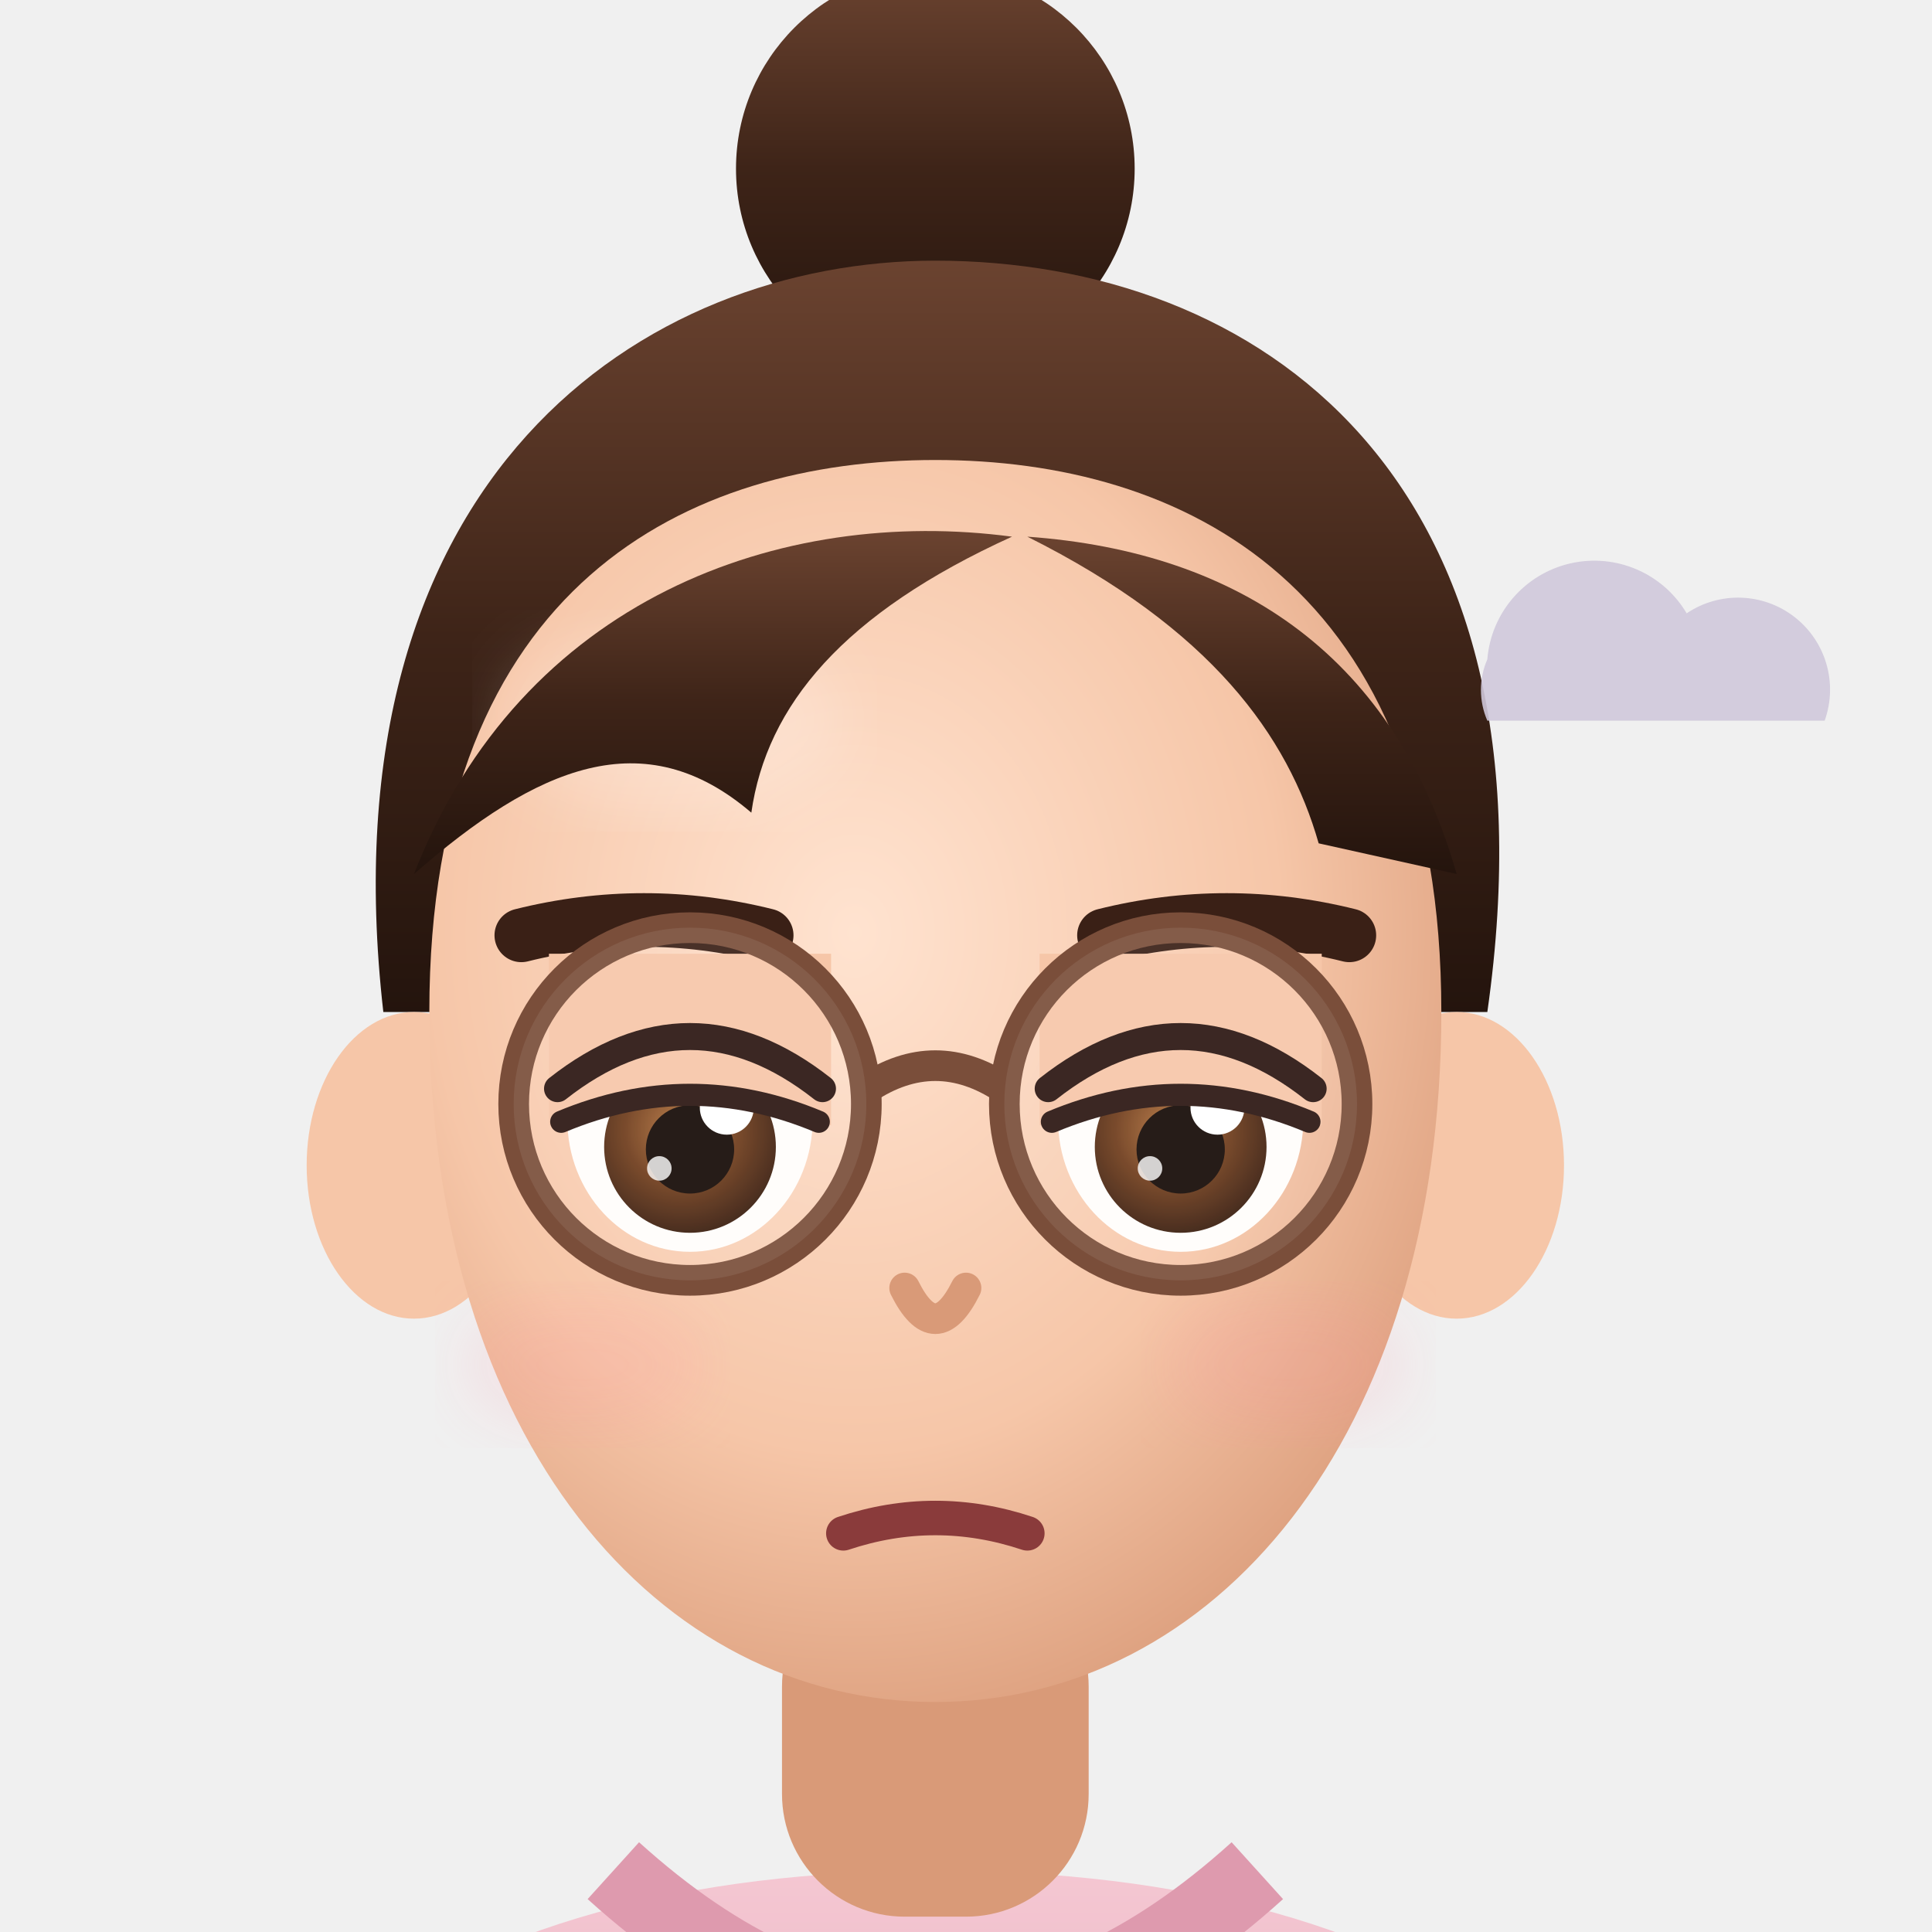
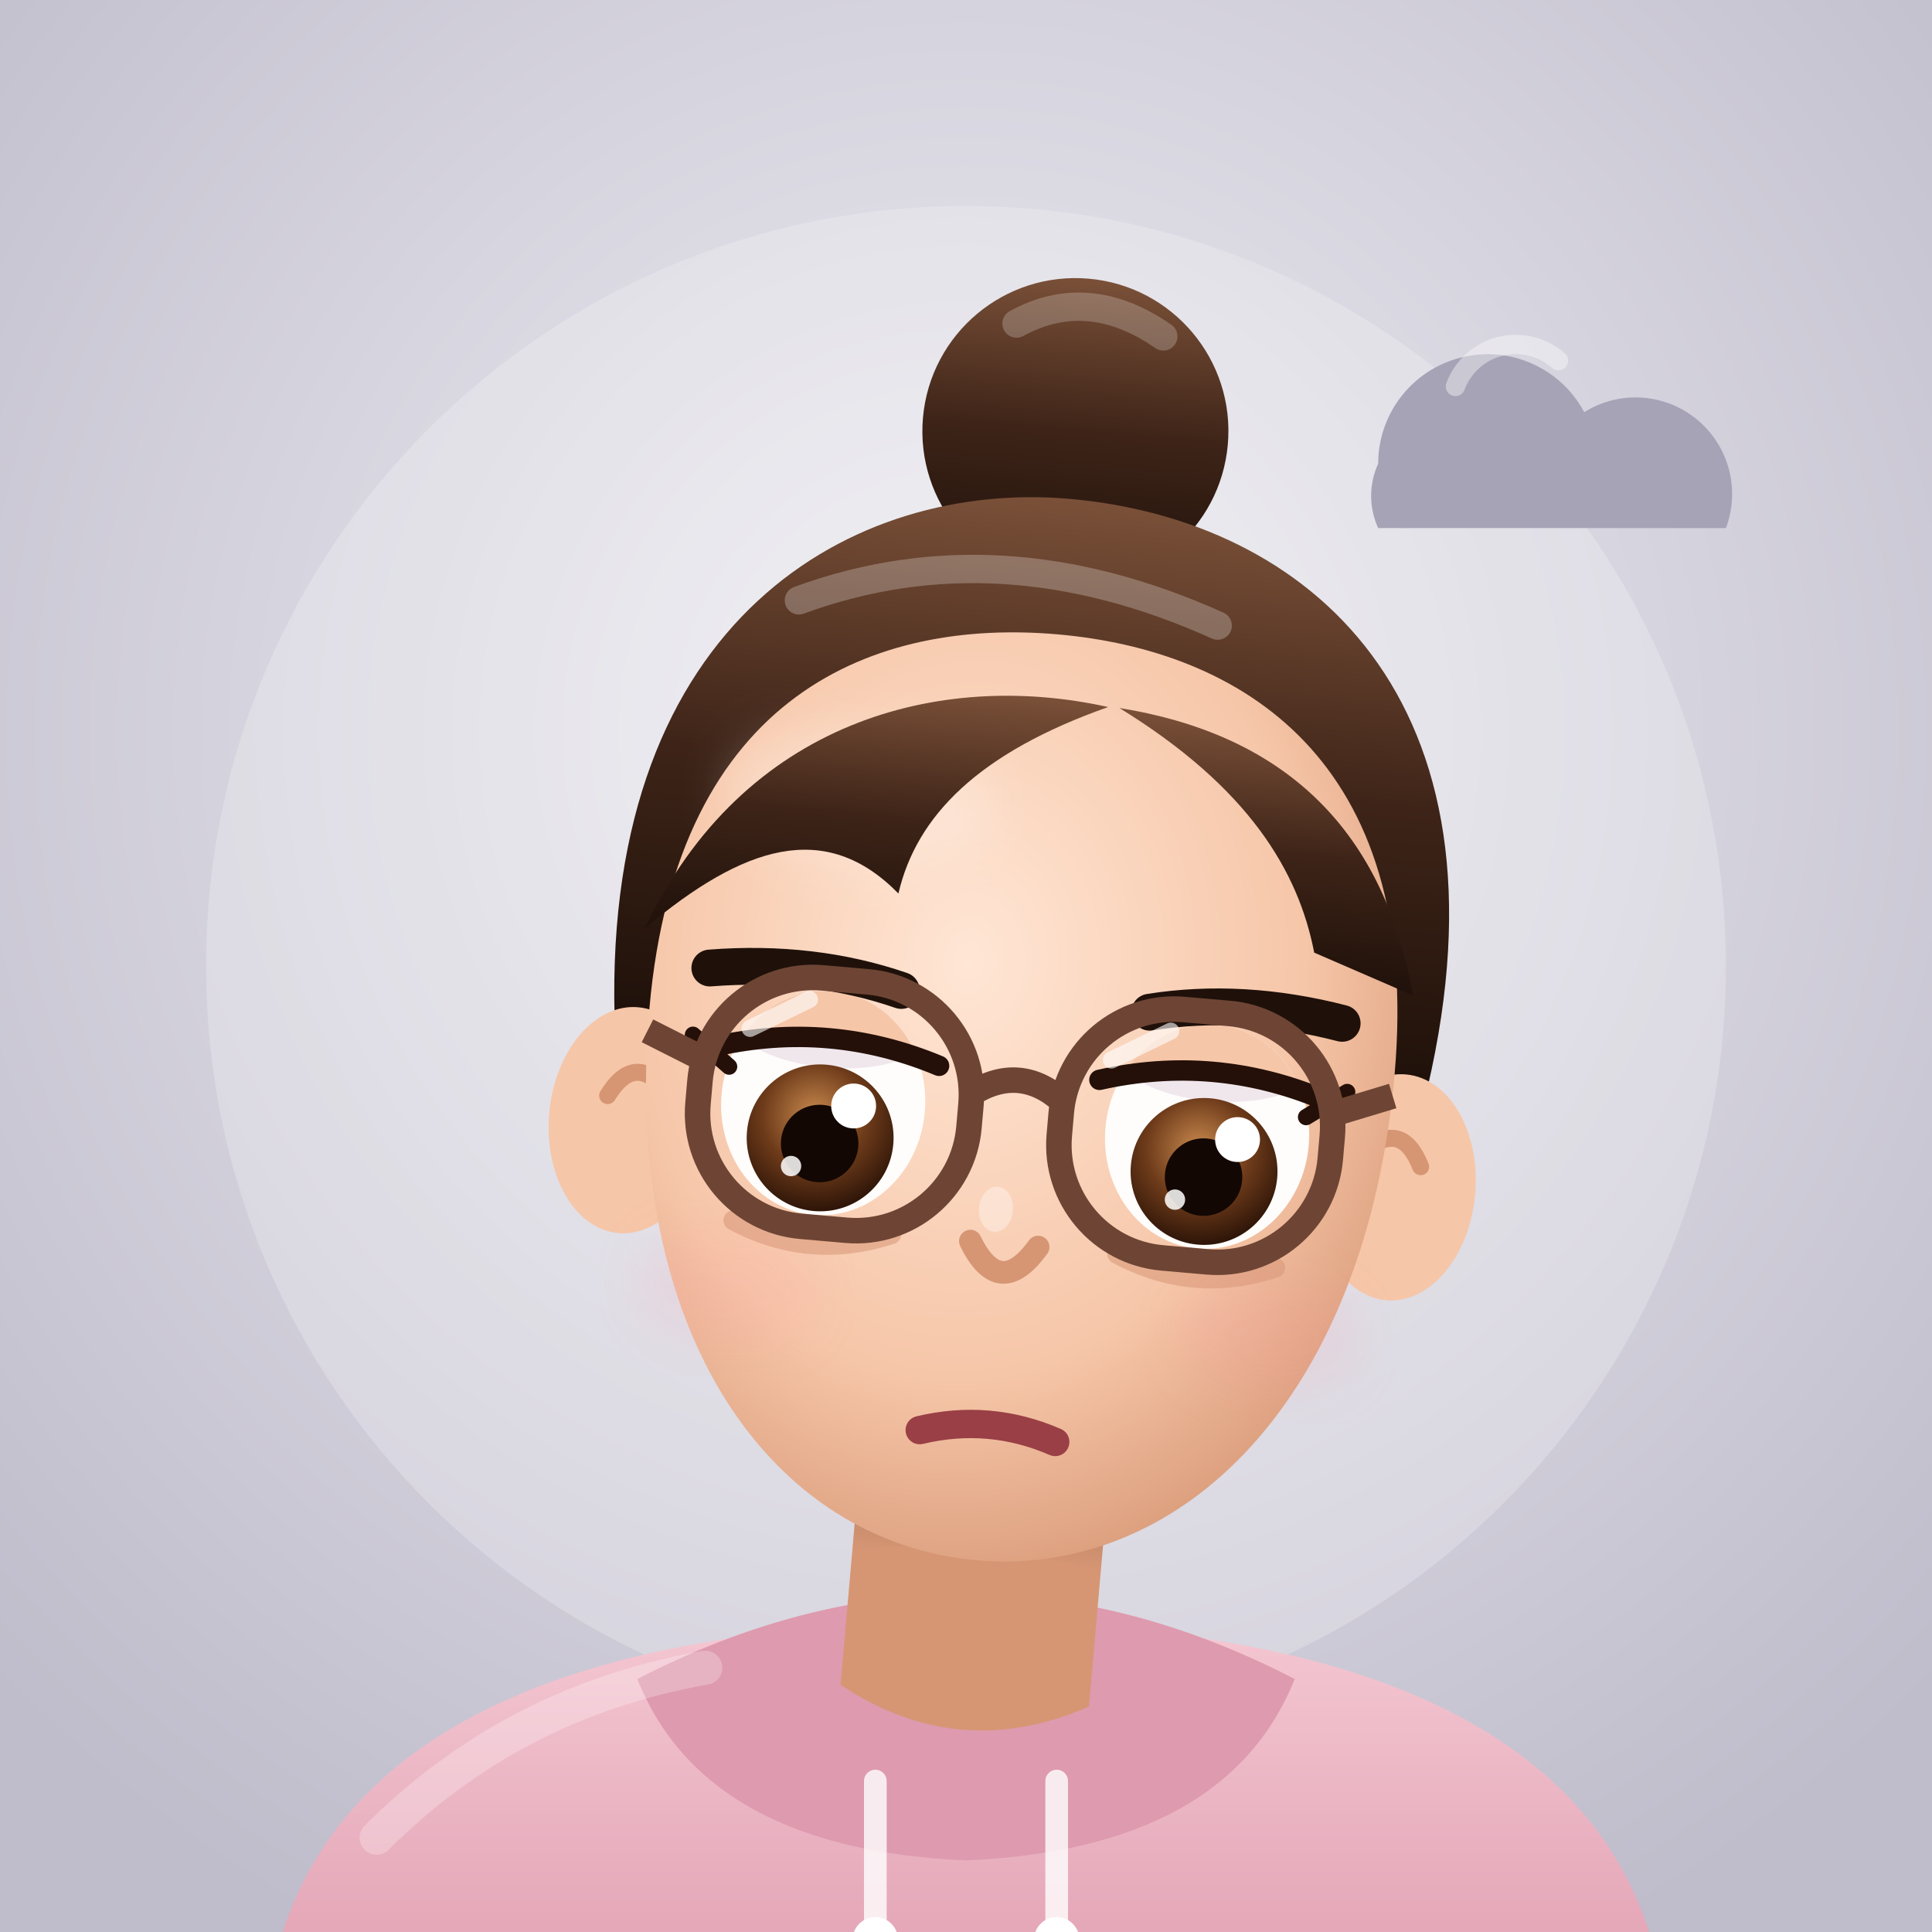
- <svg xmlns="http://www.w3.org/2000/svg" viewBox="28 18 252 252">
+ <svg xmlns="http://www.w3.org/2000/svg" viewBox="0 0 300 300">
  <defs>
-     <radialGradient id="f335" cx=".42" cy=".38" r=".7">
-       <stop offset="0" stop-color="#FFE3D0" />
-       <stop offset=".6" stop-color="#F6C6A8" />
-       <stop offset="1" stop-color="#D99A78" />
+     <radialGradient id="bg517" cx=".5" cy=".38" r=".7">
+       <stop offset="0" stop-color="#EEEDF2" />
+       <stop offset="1" stop-color="#BFBCCB" />
    </radialGradient>
-     <linearGradient id="h336" x1="0" y1="0" x2="0" y2="1">
-       <stop offset="0" stop-color="#6B4330" />
+     <radialGradient id="f512" cx=".42" cy=".36" r=".72">
+       <stop offset="0" stop-color="#FFE6D5" />
+       <stop offset=".62" stop-color="#F6C6A8" />
+       <stop offset="1" stop-color="#D69674" />
+     </radialGradient>
+     <linearGradient id="h513" x1="0" y1="0" x2="0" y2="1">
+       <stop offset="0" stop-color="#7A5038" />
      <stop offset=".5" stop-color="#3E2418" />
-       <stop offset="1" stop-color="#24140D" />
+       <stop offset="1" stop-color="#1F110A" />
    </linearGradient>
-     <linearGradient id="c337" x1="0" y1="0" x2="0" y2="1">
+     <linearGradient id="c514" x1="0" y1="0" x2="0" y2="1">
      <stop offset="0" stop-color="#F4C7D2" />
      <stop offset="1" stop-color="#DE9AAE" />
    </linearGradient>
-     <filter id="b338">
+     <linearGradient id="sh518" x1="0" y1="0" x2="0" y2="1">
+       <stop offset="0" stop-color="#000" stop-opacity=".22" />
+       <stop offset="1" stop-color="#000" stop-opacity="0" />
+     </linearGradient>
+     <filter id="b515">
      <feGaussianBlur stdDeviation="4" />
    </filter>
+     <clipPath id="clip516">
+       <circle cx="150" cy="150" r="150" />
+     </clipPath>
  </defs>
-   <circle cx="150" cy="40" r="26" fill="url(#h336)" />
-   <path d="M78 150 C70 80 112 52 150 52 C192 52 232 80 222 150 Z" fill="url(#h336)" />
-   <path d="M40 360 C40 290 86 262 150 262 C214 262 260 290 260 360Z" fill="url(#c337)" />
-   <path d="M108 262 Q150 300 192 262" fill="none" stroke="#DE9AAE" stroke-width="10" />
-   <path d="M136 280 v34 M164 280 v34" stroke="#FFFFFF" stroke-opacity=".7" stroke-width="4" stroke-linecap="round" />
-   <rect x="130" y="222" width="40" height="46" rx="16" fill="#D99A78" />
-   <ellipse cx="82" cy="170" rx="14" ry="20" fill="#F6C6A8" />
-   <ellipse cx="218" cy="170" rx="14" ry="20" fill="#F6C6A8" />
-   <path d="M84 150 C84 94 118 78 150 78 C182 78 216 94 216 150 C216 206 186 240 150 240 C114 240 84 206 84 150Z" fill="url(#f335)" />
-   <ellipse cx="116" cy="112" rx="22" ry="12" fill="#fff" opacity=".22" filter="url(#b338)" />
-   <path d="M82 132 C96 96 130 84 160 88 C138 98 128 110 126 124 C112 112 98 118 82 132Z" fill="url(#h336)" />
-   <path d="M218 132 C210 104 190 90 162 88 C186 100 196 114 200 128Z" fill="url(#h336)" />
-   <path d="M96 140 q16 -4 32 0" stroke="#3A2016" stroke-width="7" fill="none" stroke-linecap="round" />
-   <path d="M204 140 q-16 -4 -32 0" stroke="#3A2016" stroke-width="7" fill="none" stroke-linecap="round" />
-   <defs>
-     <radialGradient id="ir339" cx=".45" cy=".4" r=".6">
-       <stop offset="0" stop-color="#B8763E" />
-       <stop offset=".55" stop-color="#6E3B1A" />
-       <stop offset="1" stop-color="#3A1C0C" />
-     </radialGradient>
-   </defs>
-   <ellipse cx="118" cy="164" rx="16" ry="17.28" fill="#FFFDFB" />
-   <circle cx="118" cy="167.6" r="11.2" fill="url(#ir339)" />
-   <circle cx="118" cy="167.92" r="5.76" fill="#140904" />
-   <circle cx="122.8" cy="162.48" r="3.52" fill="#fff" />
-   <circle cx="114" cy="170.4" r="1.6" fill="#fff" opacity=".8" />
-   <path d="M99.6 164.8 Q118 156.8 136.4 164.8 L136.4 142.4 L99.6 142.4Z" fill="#F6C6A8" />
-   <path d="M101.2 164.32 Q118 157.28 134.8 164.32" stroke="#2A1510" stroke-width="2.88" fill="none" stroke-linecap="round" />
-   <path d="M100.72 160 Q118 146.4 135.28 160" stroke="#2A1510" stroke-width="3.52" fill="none" stroke-linecap="round" />
-   <defs>
-     <radialGradient id="ir340" cx=".45" cy=".4" r=".6">
-       <stop offset="0" stop-color="#B8763E" />
-       <stop offset=".55" stop-color="#6E3B1A" />
-       <stop offset="1" stop-color="#3A1C0C" />
-     </radialGradient>
-   </defs>
-   <ellipse cx="182" cy="164" rx="16" ry="17.28" fill="#FFFDFB" />
-   <circle cx="182" cy="167.6" r="11.2" fill="url(#ir340)" />
-   <circle cx="182" cy="167.92" r="5.76" fill="#140904" />
-   <circle cx="186.8" cy="162.48" r="3.52" fill="#fff" />
-   <circle cx="178" cy="170.4" r="1.6" fill="#fff" opacity=".8" />
-   <path d="M163.6 164.8 Q182 156.8 200.4 164.8 L200.4 142.4 L163.6 142.4Z" fill="#F6C6A8" />
-   <path d="M165.2 164.32 Q182 157.28 198.8 164.32" stroke="#2A1510" stroke-width="2.88" fill="none" stroke-linecap="round" />
-   <path d="M164.72 160 Q182 146.4 199.28 160" stroke="#2A1510" stroke-width="3.52" fill="none" stroke-linecap="round" />
-   <path d="M146 186 q4 8 8 0" stroke="#D99A78" stroke-width="4" fill="none" stroke-linecap="round" />
-   <ellipse cx="104" cy="196" rx="16" ry="9" fill="#FF8FA3" opacity="0.15" filter="url(#b338)" />
-   <ellipse cx="196" cy="196" rx="16" ry="9" fill="#FF8FA3" opacity="0.15" filter="url(#b338)" />
-   <path d="M138 218 q12 -4 24 0" stroke="#8A3B3B" stroke-width="4.5" fill="none" stroke-linecap="round" />
-   <g fill="none" stroke="#7A4E3A" stroke-width="4">
-     <circle cx="118" cy="162" r="23" />
-     <circle cx="182" cy="162" r="23" />
-     <path d="M141 160 q9 -6 18 0" />
+   <g>
+     <rect width="300" height="300" fill="url(#bg517)" />
+     <circle cx="150" cy="150" r="118" fill="#fff" opacity=".22" />
+     <path d="M214 72 a17 17 0 0 1 32 -8 a15 15 0 0 1 22 18 h-54 a12 12 0 0 1 0 -10z" fill="#A7A3B6" />
+     <path d="M226 60 a10 10 0 0 1 16 -4" stroke="#fff" stroke-opacity=".4" stroke-width="3" fill="none" stroke-linecap="round" />
+     <g transform="translate(18 24) scale(.88)">
+       <g transform="translate(0 7)">
+         <path d="M26 330 C26 272 80 252 150 252 C220 252 274 272 274 330Z" fill="url(#c514)" />
+         <path d="M92 262 Q150 232 208 262 Q196 292 150 294 Q104 292 92 262Z" fill="#DE9AAE" />
+         <path d="M46 290 Q70 266 104 260" stroke="#fff" stroke-opacity=".25" stroke-width="6" fill="none" stroke-linecap="round" />
+         <path d="M134 280 v26 M166 280 v26" stroke="#FFFFFF" stroke-opacity=".8" stroke-width="4" stroke-linecap="round" />
+         <circle cx="134" cy="308" r="4" fill="#fff" />
+         <circle cx="166" cy="308" r="4" fill="#fff" />
+       </g>
+       <g transform="translate(1 8) rotate(5 150 250)">
+         <circle cx="150" cy="40" r="27" fill="url(#h513)" />
+         <path d="M138 22 q12 -8 26 0" stroke="#fff" stroke-opacity=".22" stroke-width="5" fill="none" stroke-linecap="round" />
+         <path d="M78 150 C70 80 112 52 150 52 C192 52 232 80 222 150 Z" fill="url(#h513)" />
+         <path d="M128 216 h44 v48 q-22 12 -44 0z" fill="#D69674" />
+         <path d="M128 222 h44 v18 q-22 -4 -44 0z" fill="url(#sh518)" />
+         <ellipse cx="82" cy="168" rx="14" ry="20" fill="#F6C6A8" />
+         <ellipse cx="218" cy="168" rx="14" ry="20" fill="#F6C6A8" />
+         <path d="M78 164 q4 -8 10 -2" stroke="#D69674" stroke-width="3" fill="none" stroke-linecap="round" />
+         <path d="M222 164 q-4 -8 -10 -2" stroke="#D69674" stroke-width="3" fill="none" stroke-linecap="round" />
+         <path d="M84 148 C84 92 118 76 150 76 C182 76 216 92 216 148 C216 206 186 240 150 240 C114 240 84 206 84 148Z" fill="url(#f512)" />
+         <ellipse cx="118" cy="108" rx="24" ry="12" fill="#fff" opacity=".25" filter="url(#b515)" />
+         <path d="M82 134 C96 96 130 84 160 88 C138 98 128 110 126 124 C112 112 98 118 82 134Z" fill="url(#h513)" />
+         <path d="M218 134 C210 104 190 90 162 88 C186 100 196 114 200 128Z" fill="url(#h513)" />
+         <path d="M104 74 q34 -16 74 -2" stroke="#fff" stroke-opacity=".25" stroke-width="5" fill="none" stroke-linecap="round" />
+         <defs>
+           <radialGradient id="ir519" cx=".45" cy=".35" r=".65">
+             <stop offset="0" stop-color="#C98A4E" />
+             <stop offset=".55" stop-color="#6E3B1A" />
+             <stop offset="1" stop-color="#2E1508" />
+           </radialGradient>
+           <clipPath id="ir519c">
+             <ellipse cx="116" cy="162" rx="18" ry="19.8" />
+           </clipPath>
+         </defs>
+         <ellipse cx="116" cy="162" rx="18" ry="19.8" fill="#FFFDFB" />
+         <g clip-path="url(#ir519c)">
+           <ellipse cx="116" cy="147.6" rx="18" ry="8.1" fill="#E6D8E4" opacity=".6" />
+           <circle cx="116" cy="168.16" r="12.96" fill="url(#ir519)" />
+           <circle cx="116" cy="169.16" r="6.84" fill="#120703" />
+           <circle cx="121.4" cy="162.04" r="3.96" fill="#fff" />
+           <circle cx="111.32" cy="173.56" r="1.8" fill="#fff" opacity=".85" />
+           <path d="M94.4 153.666 Q116 147.366 137.6 153.666 L137.6 133.2 L94.4 133.2Z" fill="#F6C6A8" />
+         </g>
+         <path d="M96.2 153.666 Q116 147.366 135.8 153.666" stroke="#241008" stroke-width="3.6" fill="none" stroke-linecap="round" />
+         <path d="M98.9 157.032 l-6.84 -5.04" stroke="#241008" stroke-width="2.88" stroke-linecap="round" />
+         <defs>
+           <radialGradient id="ir520" cx=".45" cy=".35" r=".65">
+             <stop offset="0" stop-color="#C98A4E" />
+             <stop offset=".55" stop-color="#6E3B1A" />
+             <stop offset="1" stop-color="#2E1508" />
+           </radialGradient>
+           <clipPath id="ir520c">
+             <ellipse cx="184" cy="162" rx="18" ry="19.8" />
+           </clipPath>
+         </defs>
+         <ellipse cx="184" cy="162" rx="18" ry="19.8" fill="#FFFDFB" />
+         <g clip-path="url(#ir520c)">
+           <ellipse cx="184" cy="147.6" rx="18" ry="8.1" fill="#E6D8E4" opacity=".6" />
+           <circle cx="184" cy="168.16" r="12.96" fill="url(#ir520)" />
+           <circle cx="184" cy="169.16" r="6.84" fill="#120703" />
+           <circle cx="189.4" cy="162.04" r="3.96" fill="#fff" />
+           <circle cx="179.32" cy="173.56" r="1.8" fill="#fff" opacity=".85" />
+           <path d="M162.4 153.666 Q184 147.366 205.6 153.666 L205.6 133.2 L162.4 133.2Z" fill="#F6C6A8" />
+         </g>
+         <path d="M164.2 153.666 Q184 147.366 203.8 153.666" stroke="#241008" stroke-width="3.6" fill="none" stroke-linecap="round" />
+         <path d="M201.1 157.032 l6.84 -5.04" stroke="#241008" stroke-width="2.88" stroke-linecap="round" />
+         <path d="M94 140 q18 -3 34 1" stroke="#1F110A" stroke-width="6.5" fill="none" stroke-linecap="round" />
+         <path d="M206 140 q-18 -3 -34 1" stroke="#1F110A" stroke-width="6.5" fill="none" stroke-linecap="round" />
+         <path d="M102 184 q14 6 28 0 M170 184 q14 6 28 0" stroke="#D69674" stroke-opacity=".55" stroke-width="3.5" fill="none" stroke-linecap="round" />
+         <path d="M144 184 q6 10 12 0" stroke="#D69674" stroke-width="4" fill="none" stroke-linecap="round" />
+         <ellipse cx="148" cy="178" rx="3" ry="4" fill="#fff" opacity=".35" />
+         <ellipse cx="102" cy="196" rx="17" ry="10" fill="#FF8FA3" opacity="0.12" filter="url(#b515)" />
+         <ellipse cx="198" cy="196" rx="17" ry="10" fill="#FF8FA3" opacity="0.12" filter="url(#b515)" />
+         <path d="M138 218 q12 -4 24 0" stroke="#9A3F46" stroke-width="5" fill="none" stroke-linecap="round" />
+         <g fill="none" stroke="#6E4534" stroke-width="4.5">
+           <rect x="94" y="140" width="48" height="44" rx="20" />
+           <rect x="158" y="140" width="48" height="44" rx="20" />
+           <path d="M142 158 q8 -6 16 0" />
+           <path d="M94 156 l-10 -4 M206 156 l10 -4" />
+         </g>
+         <path d="M102 150 l10 -6" stroke="#fff" stroke-opacity=".6" stroke-width="3" stroke-linecap="round" />
+         <path d="M166 150 l10 -6" stroke="#fff" stroke-opacity=".6" stroke-width="3" stroke-linecap="round" />
+       </g>
+     </g>
  </g>
-   <circle cx="118" cy="162" r="23" fill="#fff" opacity=".08" />
-   <circle cx="182" cy="162" r="23" fill="#fff" opacity=".08" />
-   <path transform="translate(-14 34)" d="M236 70 a14 14 0 0 1 26 -6 a12 12 0 0 1 18 14 h-44 a10 10 0 0 1 0 -8z" fill="#CFC8DA" opacity=".9" />
</svg>
